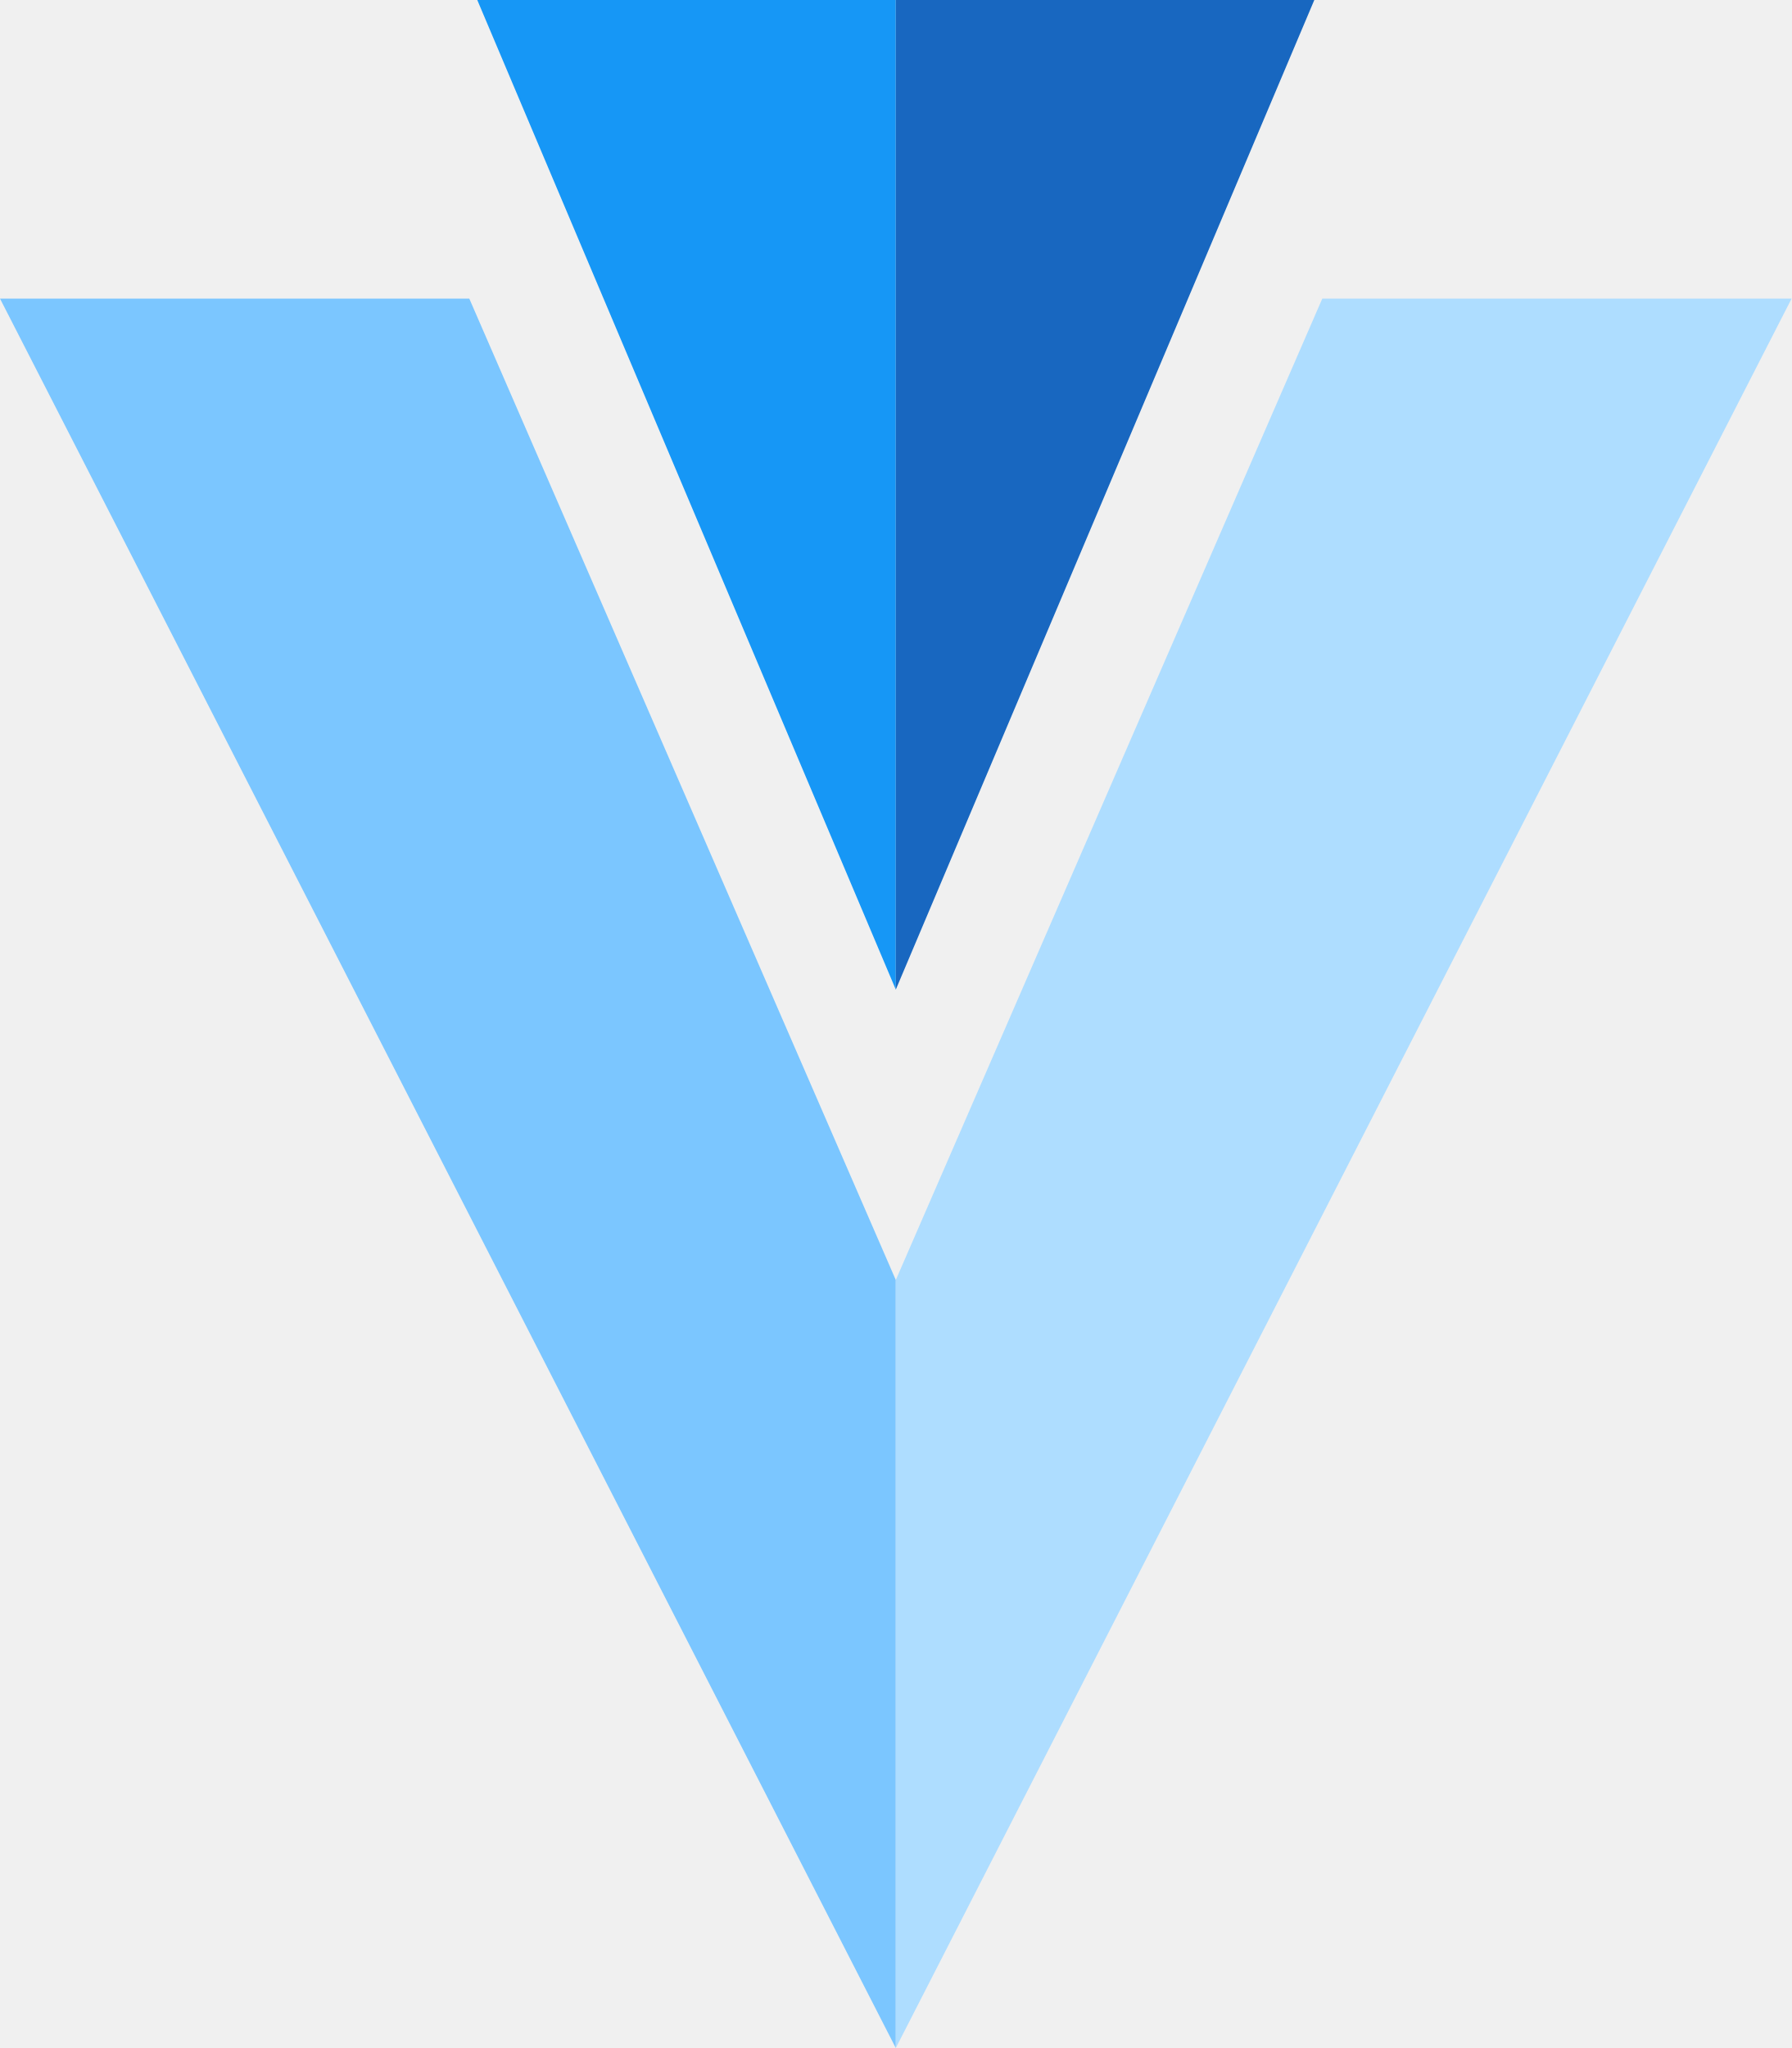
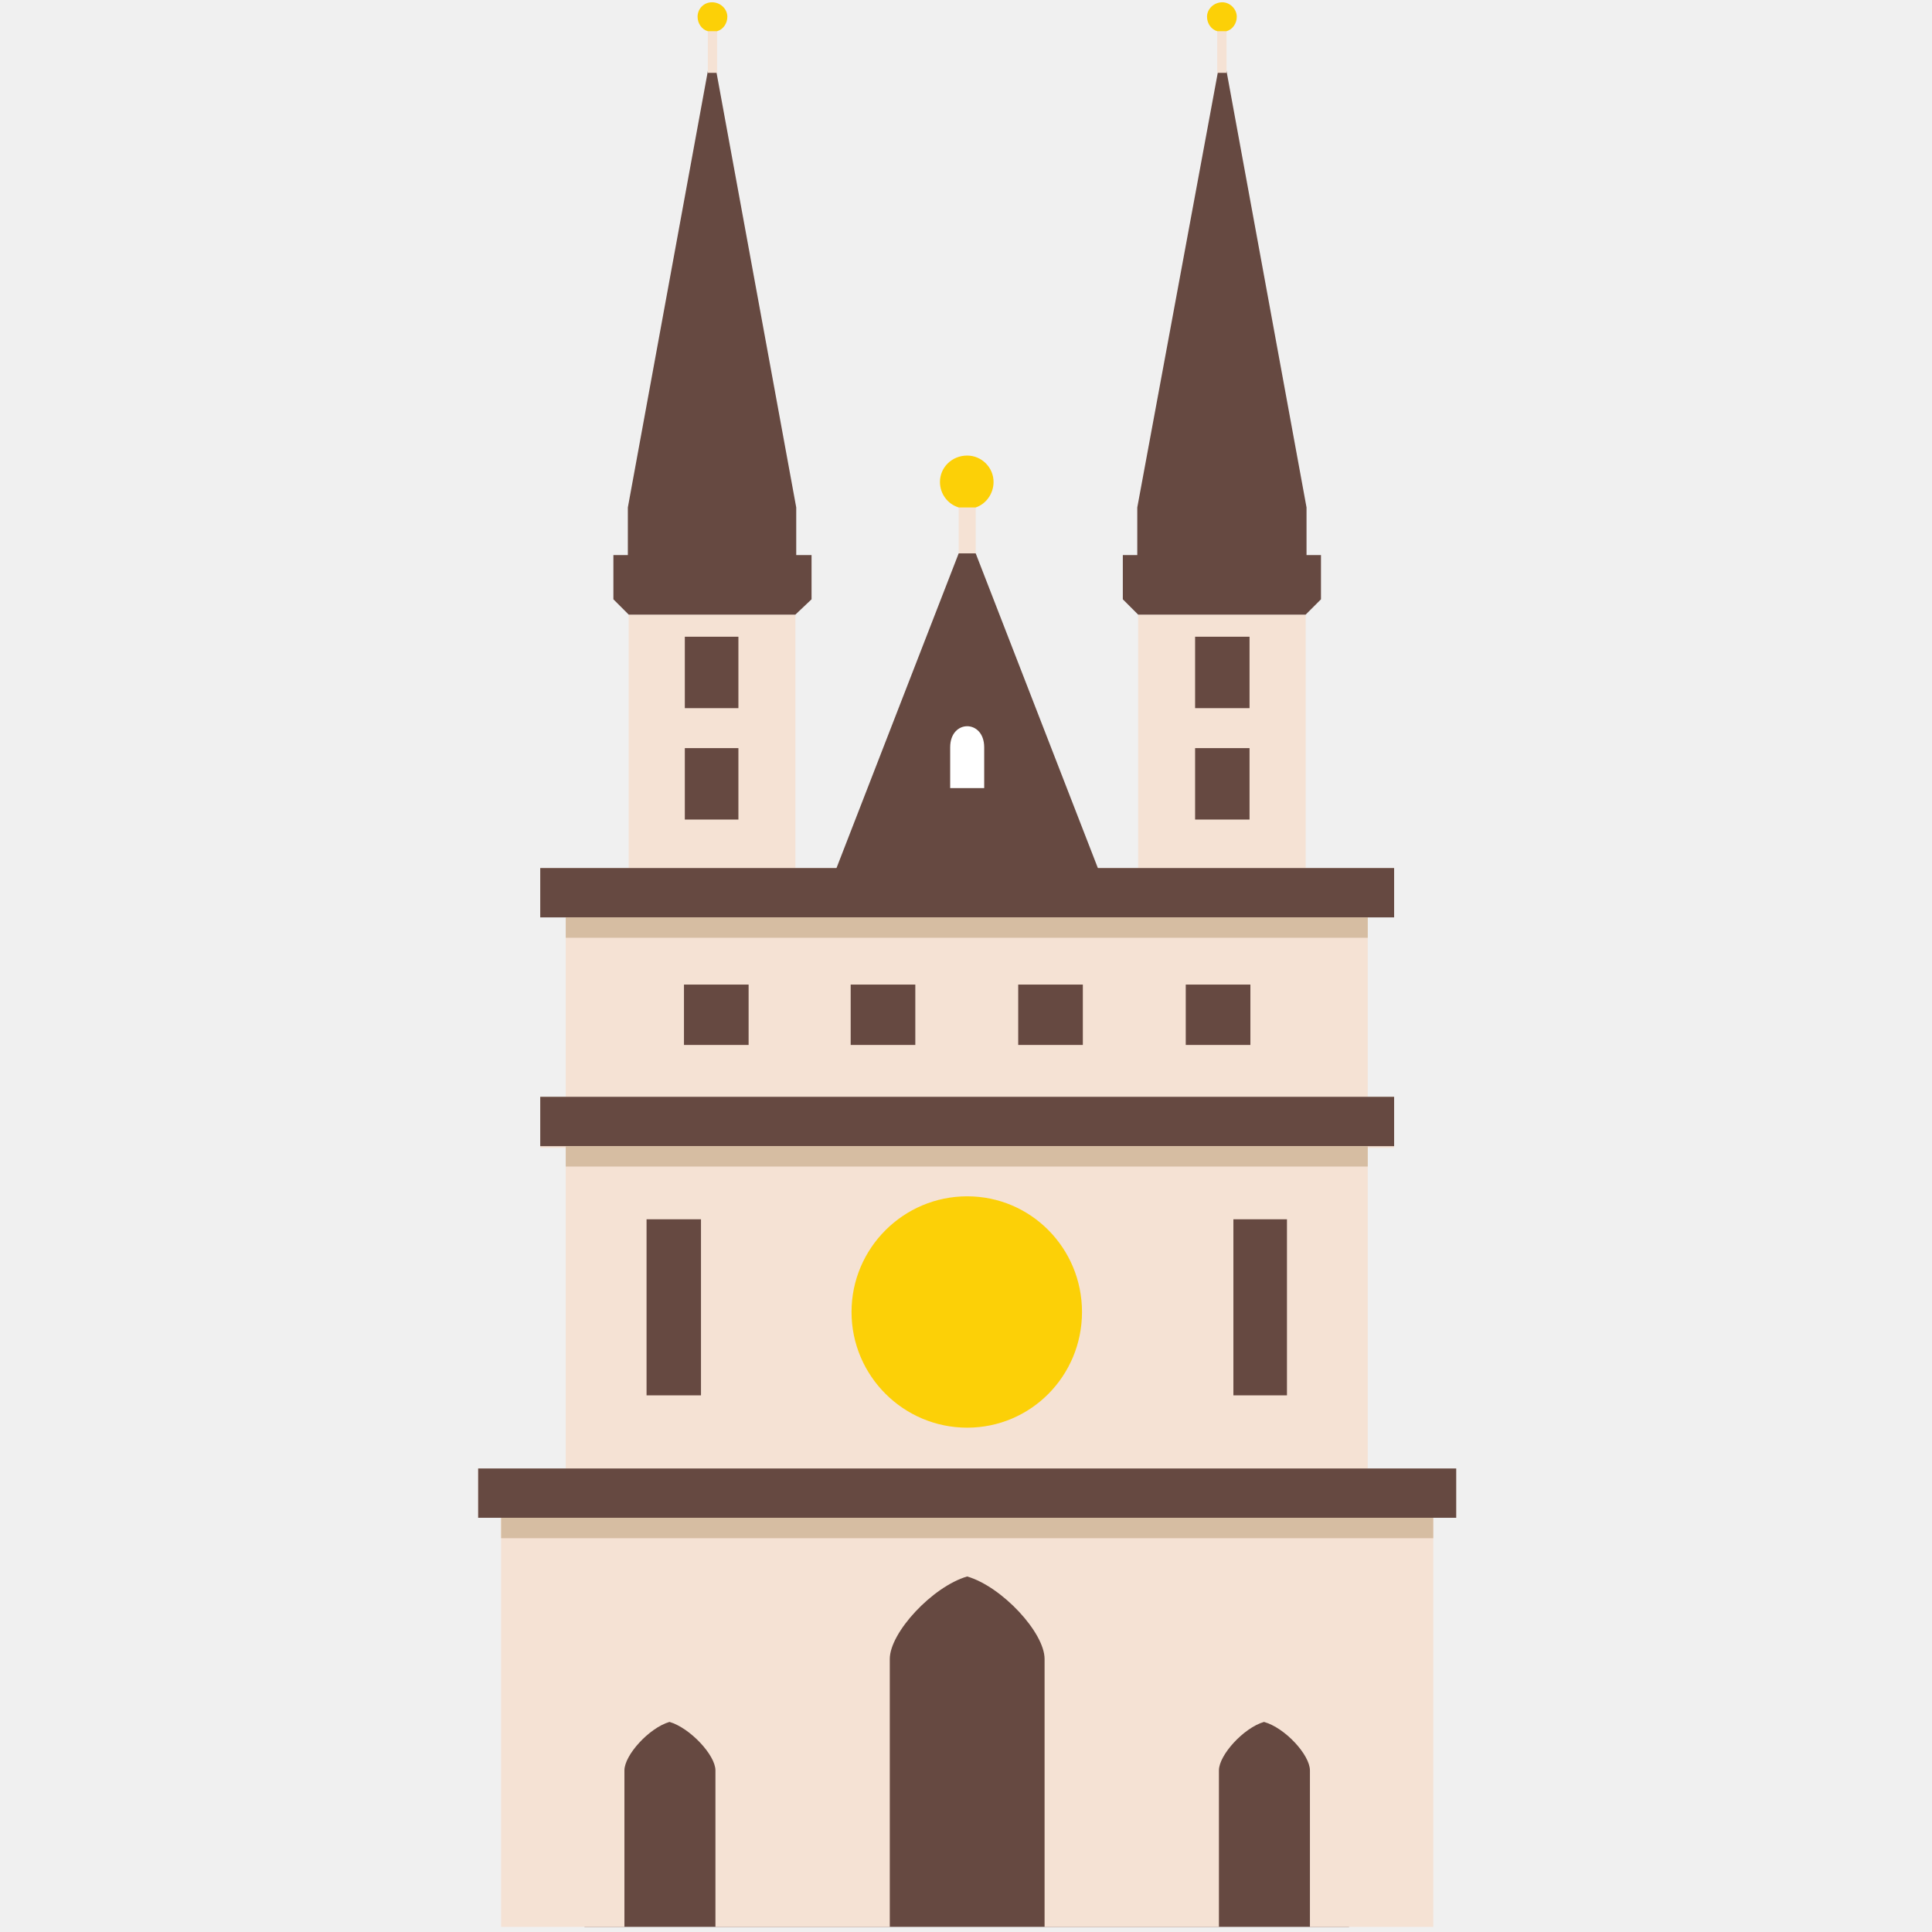
- <svg xmlns="http://www.w3.org/2000/svg" id="Layer_1" data-name="Layer 1" viewBox="0 0 87.5 100">
-   <defs>
-     <style>.cls-1{fill:#1697f6;}.cls-2{fill:#7bc6ff;}.cls-3{fill:#1867c0;}.cls-4{fill:#aeddff;}</style>
-   </defs>
-   <polyline class="cls-1" points="43.75 0 23.31 0 43.75 48.32" />
-   <polygon class="cls-2" points="43.75 62.5 43.75 100 0 14.58 22.92 14.58 43.75 62.5" />
-   <polyline class="cls-3" points="43.75 0 64.19 0 43.75 48.32" />
-   <polygon class="cls-4" points="64.58 14.58 87.5 14.58 43.75 100 43.75 62.5 64.58 14.58" />
+ <svg xmlns="http://www.w3.org/2000/svg" version="1.1" id="Layer_1" fill="#664941" fill-rule="evenodd" clip-rule="evenodd" x="0px" y="0px" width="300" height="300" viewBox="74 550 300 300" xml:space="preserve">
+   <g>
+     <rect x="164.757" y="792.684" fill-rule="evenodd" clip-rule="evenodd" fill="#664941" width="118.723" height="56.521" />
+     <polygon fill-rule="evenodd" clip-rule="evenodd" fill="#F5E2D4" points="222.864,640.549 222.864,640.418 222.864,628.797    225.506,628.797 225.506,640.418 225.374,640.549   " />
+     <path fill-rule="evenodd" clip-rule="evenodd" fill="#FCD007" d="M222.864,628.797c-1.717-0.527-2.907-2.115-2.907-3.961    c0-2.248,1.85-4.096,4.227-4.096c2.245,0,4.095,1.848,4.095,4.096c0,1.846-1.189,3.434-2.772,3.961H222.864z" />
+     <path fill-rule="evenodd" clip-rule="evenodd" fill="#F5E2D4" d="M203.583,684.789h-3.039h-3.037v-39.354h-25.883v39.354h-13.735    v7.662h3.963v27.861h-3.963v7.926h3.963v49.787h-13.604v7.656h3.567v63.523h10.036h9.11v-24.301c0-2.375,3.831-6.602,7-7.525    c3.171,0.924,7.132,5.15,7.132,7.525v24.301h27.072v-41.598c0-4.096,6.604-11.225,12.018-12.813    c5.414,1.588,12.019,8.717,12.019,12.813v41.598h27.072v-24.301c0-2.375,3.831-6.602,6.999-7.525    c3.301,0.924,7.132,5.15,7.132,7.525v24.301h8.979h10.171v-63.523h3.564v-7.656h-13.735v-49.787h4.095v-7.926h-4.095v-27.861    h4.095v-7.662h-13.735v-39.354h-26.015v39.354h-3.037h-2.907H203.583z" />
+     <polygon fill-rule="evenodd" clip-rule="evenodd" fill="#664941" points="222.864,635.928 203.583,685.582 244.784,685.582    225.506,635.928   " />
+     <path fill-rule="evenodd" clip-rule="evenodd" fill="#664941" d="M197.507,645.436l2.51-2.375v-6.869h-2.378v-7.395    l-13.073-71.314l-13.073,71.314v7.395h-2.245v6.869l2.377,2.375H197.507z M276.743,645.436l2.378-2.375v-6.869h-2.243v-7.395    l-13.076-71.314l-13.205,71.314v7.395h-2.245v6.869l2.377,2.375H276.743z" />
+     <polygon fill-rule="evenodd" clip-rule="evenodd" fill="#F5E2D4" points="183.906,561.313 183.906,561.313 183.906,554.844    185.357,554.844 185.357,561.313 185.226,561.313   " />
+     <path fill-rule="evenodd" clip-rule="evenodd" fill="#FCD007" d="M183.906,554.844c-0.926-0.264-1.586-1.191-1.586-2.248    c0-1.188,0.926-2.242,2.245-2.242c1.322,0,2.378,1.055,2.378,2.242c0,1.057-0.66,1.984-1.586,2.248H183.906z" />
+     <polygon fill-rule="evenodd" clip-rule="evenodd" fill="#F5E2D4" points="263.011,561.313 263.011,561.313 263.011,554.844    264.462,554.844 264.462,561.313 264.462,561.313   " />
+     <path fill-rule="evenodd" clip-rule="evenodd" fill="#FCD007" d="M263.011,554.844c-0.924-0.264-1.586-1.191-1.586-2.248    c0-1.188,1.058-2.242,2.377-2.242c1.19,0,2.245,1.055,2.245,2.242c0,1.057-0.659,1.984-1.585,2.248H263.011z" />
+     <rect x="174.397" y="739.33" fill-rule="evenodd" clip-rule="evenodd" fill="#664941" width="8.451" height="27.34" />
+     <rect x="265.52" y="739.33" fill-rule="evenodd" clip-rule="evenodd" fill="#664941" width="8.319" height="27.34" />
+     <rect x="259.575" y="666.168" fill-rule="evenodd" clip-rule="evenodd" fill="#664941" width="8.453" height="11.092" />
+     <rect x="259.575" y="648.871" fill-rule="evenodd" clip-rule="evenodd" fill="#664941" width="8.453" height="11.092" />
+     <rect x="180.339" y="648.871" fill-rule="evenodd" clip-rule="evenodd" fill="#664941" width="8.321" height="11.092" />
+     <rect x="180.339" y="666.168" fill-rule="evenodd" clip-rule="evenodd" fill="#664941" width="8.321" height="11.092" />
+     <rect x="157.889" y="684.789" fill-rule="evenodd" clip-rule="evenodd" fill="#664941" width="132.59" height="7.662" />
+     <path fill-rule="evenodd" clip-rule="evenodd" fill="#FFFFFF" d="M221.543,666.037v6.338h2.641h2.642v-6.338    C226.825,661.678,221.543,661.678,221.543,666.037L221.543,666.037z" />
+     <rect x="161.852" y="692.451" fill-rule="evenodd" clip-rule="evenodd" fill="#D6BDA2" width="124.532" height="3.166" />
+     <rect x="157.889" y="720.313" fill-rule="evenodd" clip-rule="evenodd" fill="#664941" width="132.59" height="7.662" />
+     <rect x="161.852" y="727.975" fill-rule="evenodd" clip-rule="evenodd" fill="#D6BDA2" width="124.532" height="3.166" />
+     <rect x="148.248" y="778.025" fill-rule="evenodd" clip-rule="evenodd" fill="#664941" width="151.871" height="7.656" />
+     <rect x="151.815" y="785.682" fill-rule="evenodd" clip-rule="evenodd" fill="#D6BDA2" width="144.739" height="3.172" />
+     <path fill-rule="evenodd" clip-rule="evenodd" fill="#FCD007" d="M224.184,735.764c9.905,0,17.828,8.059,17.828,17.963    s-7.923,17.961-17.828,17.961c-9.904,0-17.959-8.057-17.959-17.961S214.279,735.764,224.184,735.764L224.184,735.764z" />
+     <rect x="180.207" y="702.885" fill-rule="evenodd" clip-rule="evenodd" fill="#664941" width="10.037" height="9.375" />
+     <rect x="206.093" y="702.885" fill-rule="evenodd" clip-rule="evenodd" fill="#664941" width="10.036" height="9.375" />
+     <rect x="232.107" y="702.885" fill-rule="evenodd" clip-rule="evenodd" fill="#664941" width="10.036" height="9.375" />
+     <rect x="258.124" y="702.885" fill-rule="evenodd" clip-rule="evenodd" fill="#664941" width="10.036" height="9.375" />
+   </g>
</svg>
